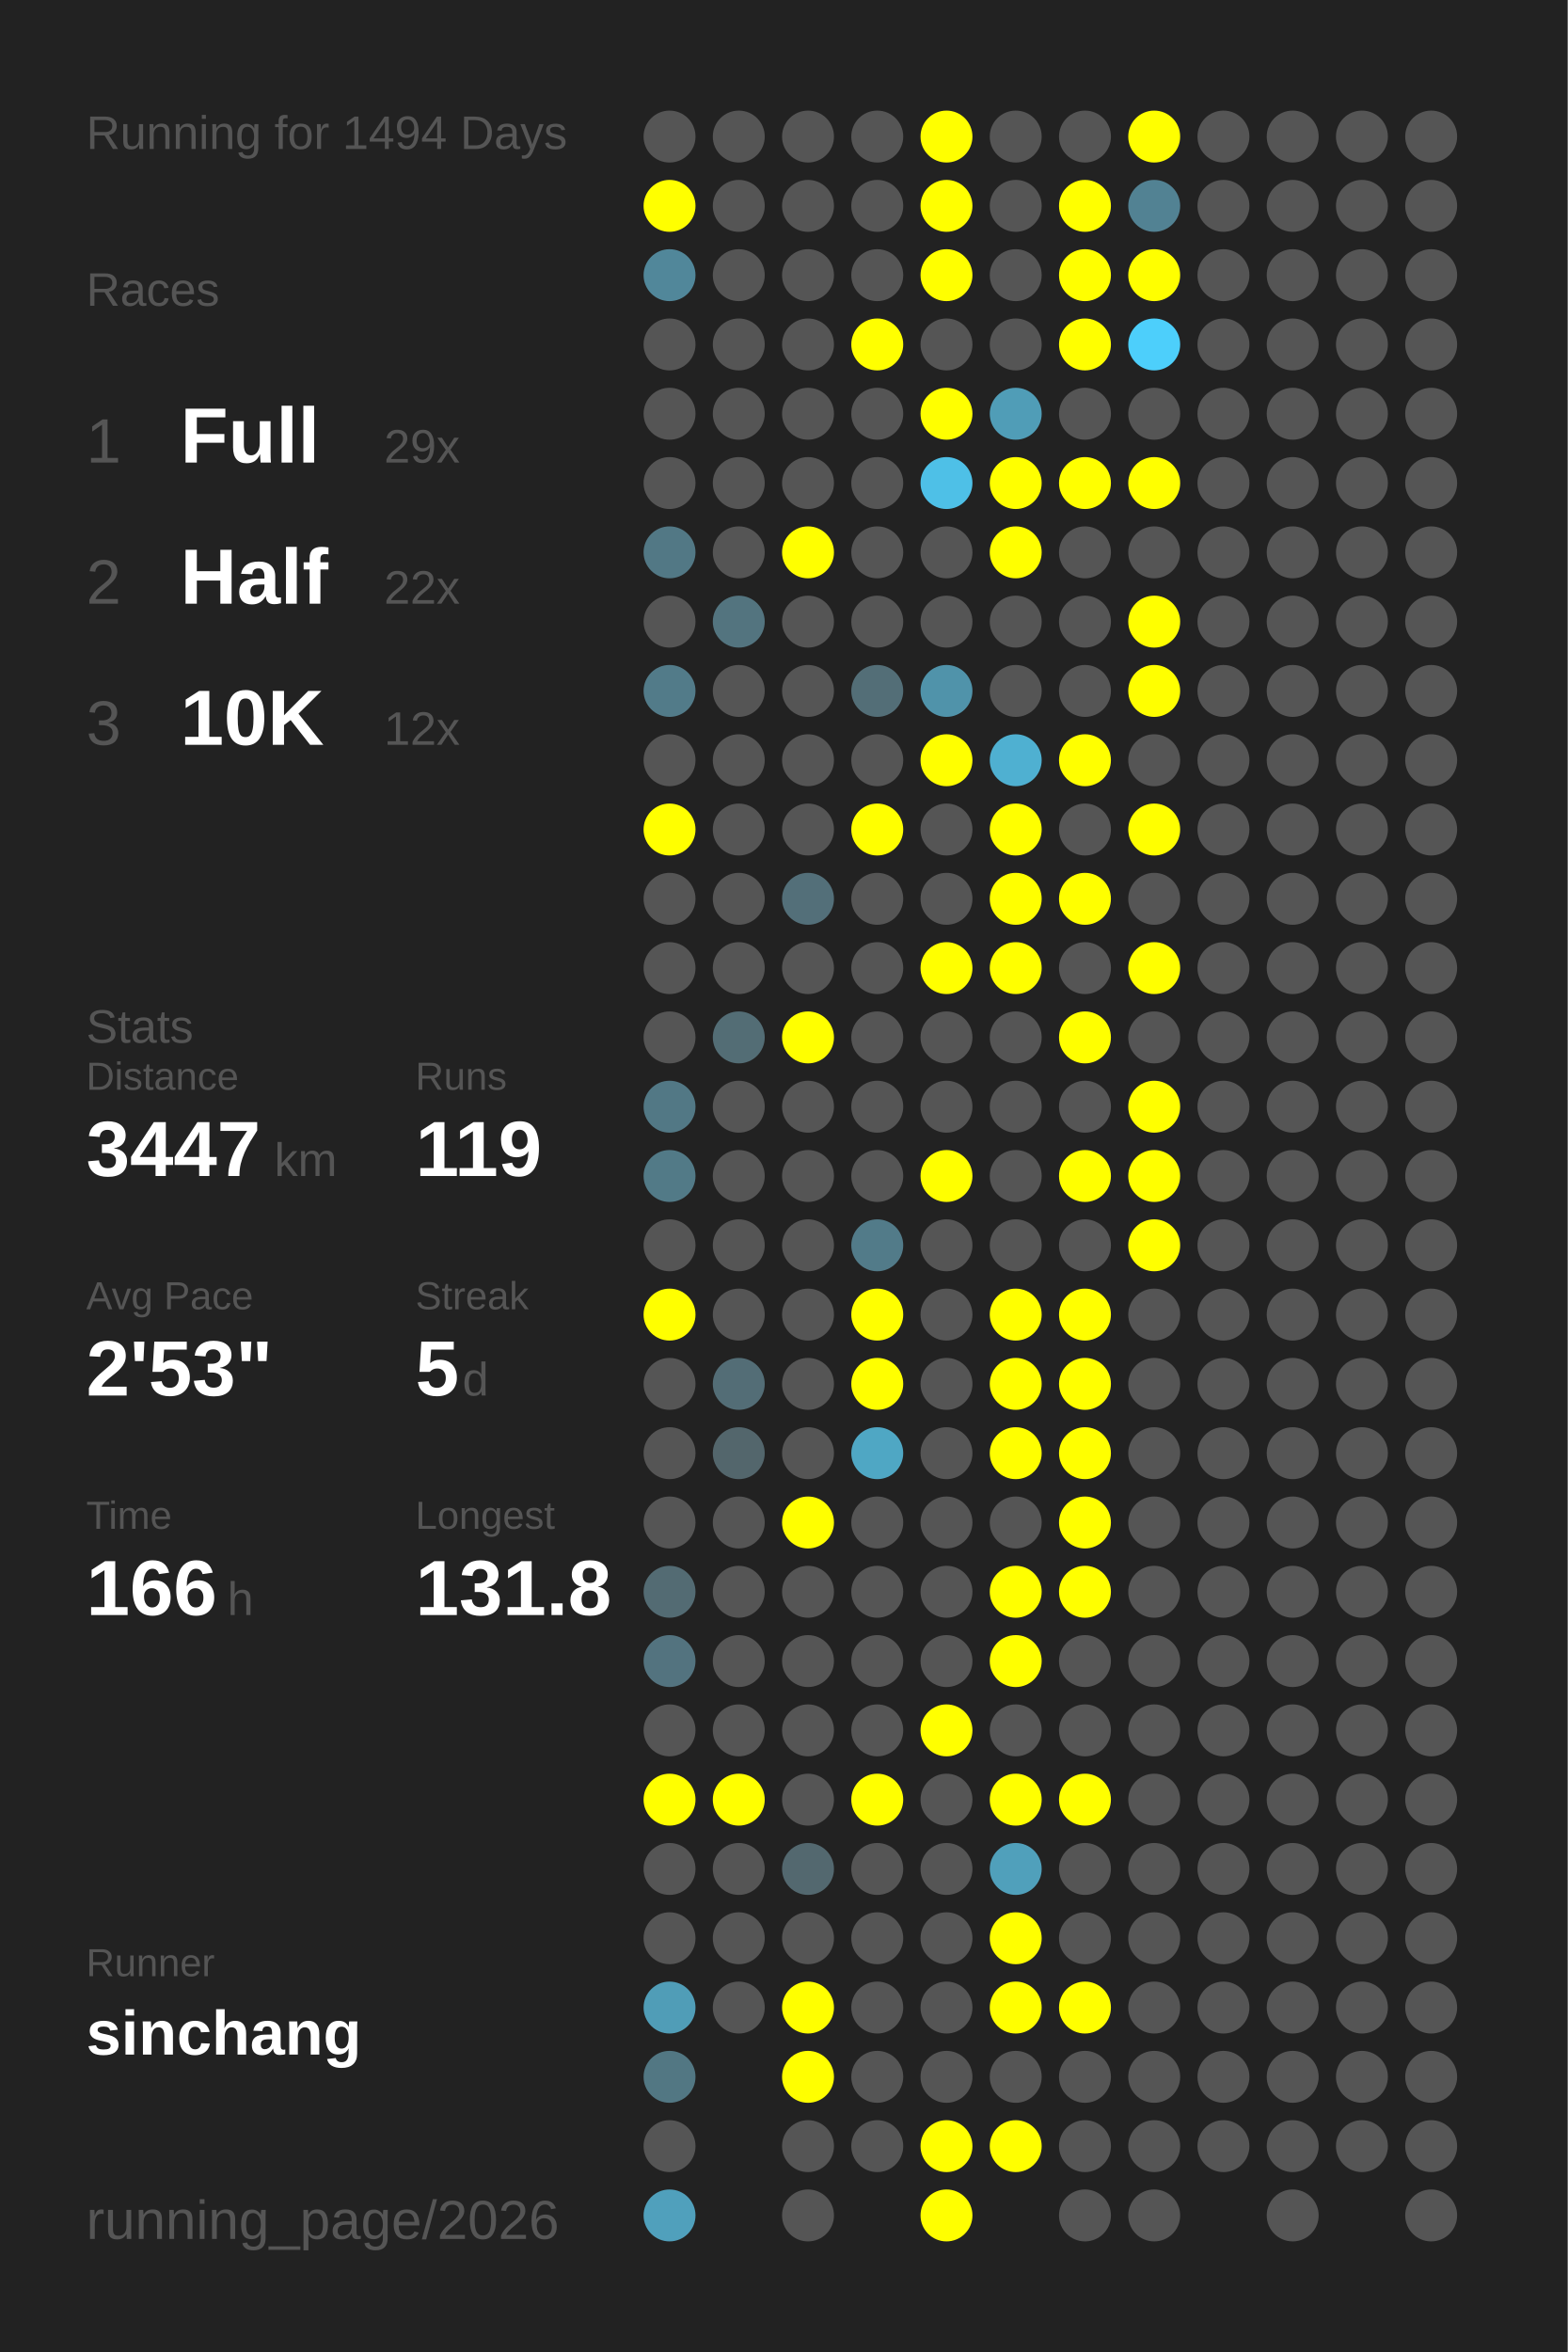
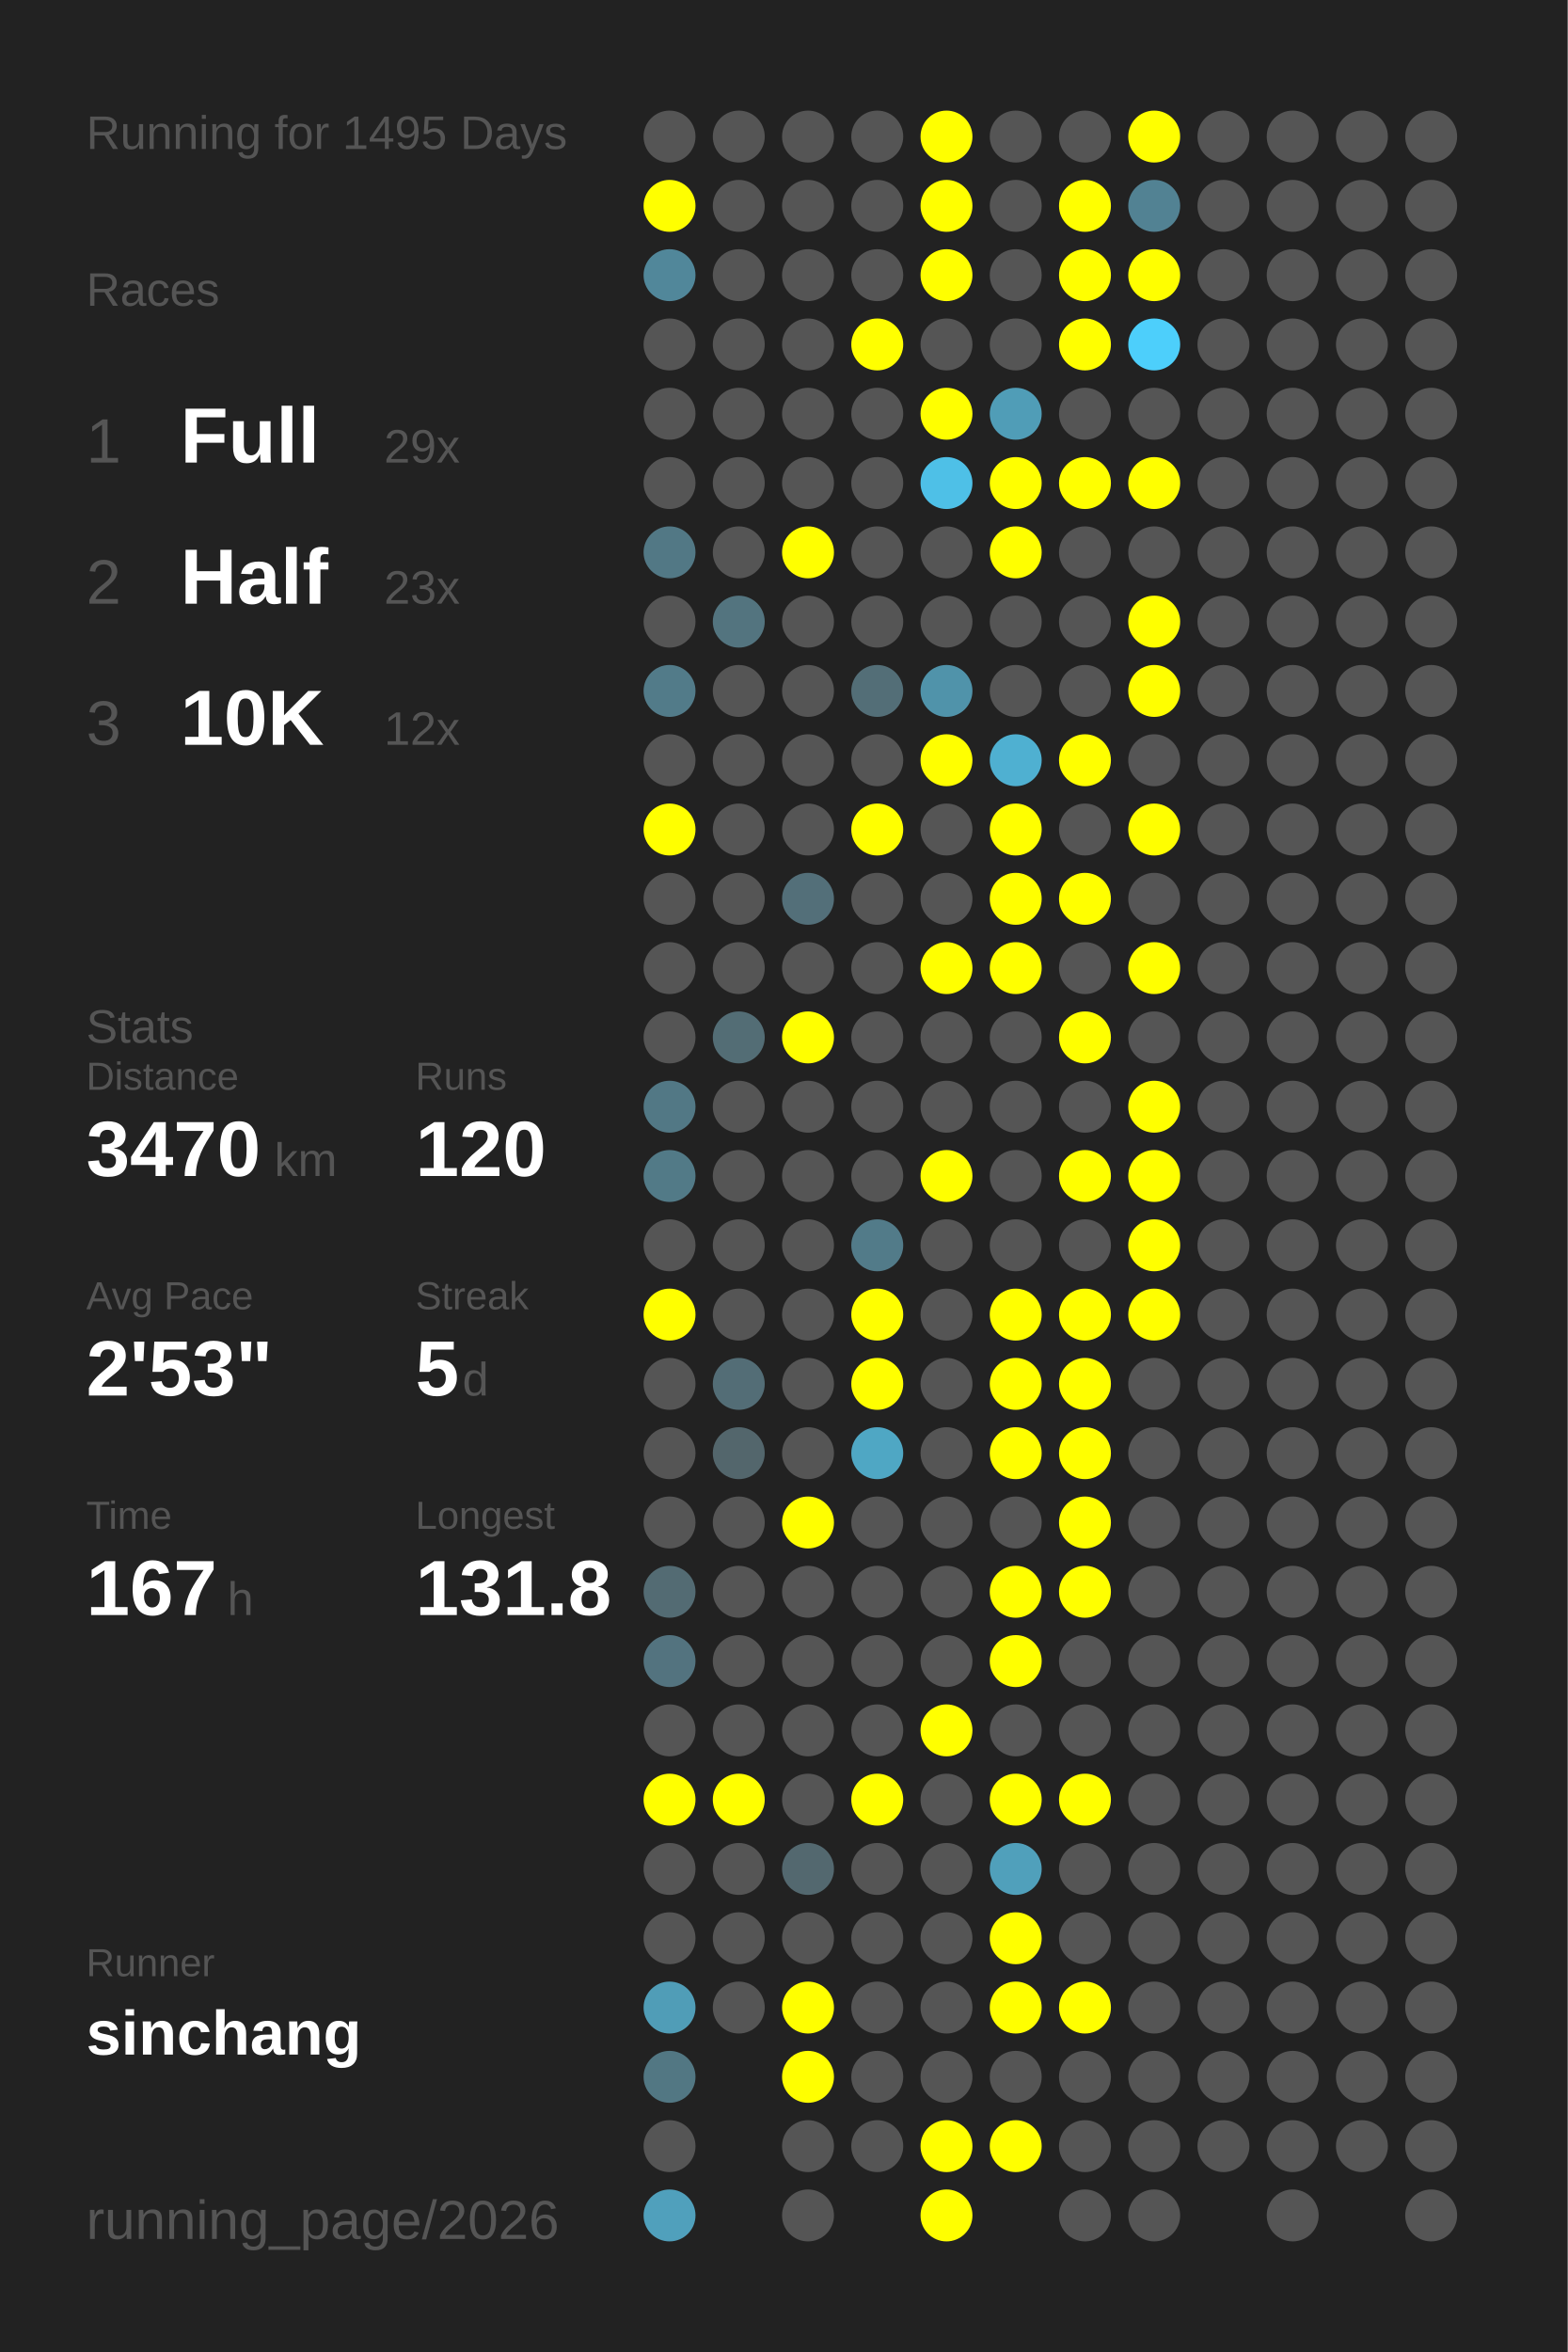
<svg xmlns="http://www.w3.org/2000/svg" baseProfile="full" height="300mm" version="1.1" viewBox="0,0,200,300" width="200mm">
  <defs />
  <rect fill="#222222" height="300" width="200" x="0" y="0" />
-   <text fill="#555555" style="font-size:6px; font-family:Arial;" x="11" y="19">Running for 1494 Days</text>
+   <text fill="#555555" style="font-size:6px; font-family:Arial;" x="11" y="19">Running for 1495 Days</text>
  <text fill="#555555" style="font-size:6px; font-family:Arial;" x="11" y="39">Races</text>
  <text fill="#555555" style="font-size:8px; font-family:Arial;" x="11" y="59">1</text>
  <text fill="#FFFFFF" style="font-size:10px; font-family:Arial; font-weight:bold;" x="23" y="59">Full</text>
  <text fill="#555555" style="font-size:6px; font-family:Arial;" x="49" y="59">29x</text>
  <text fill="#555555" style="font-size:8px; font-family:Arial;" x="11" y="77">2</text>
  <text fill="#FFFFFF" style="font-size:10px; font-family:Arial; font-weight:bold;" x="23" y="77">Half</text>
-   <text fill="#555555" style="font-size:6px; font-family:Arial;" x="49" y="77">22x</text>
+   <text fill="#555555" style="font-size:6px; font-family:Arial;" x="49" y="77">23x</text>
  <text fill="#555555" style="font-size:8px; font-family:Arial;" x="11" y="95">3</text>
  <text fill="#FFFFFF" style="font-size:10px; font-family:Arial; font-weight:bold;" x="23" y="95">10K</text>
  <text fill="#555555" style="font-size:6px; font-family:Arial;" x="49" y="95">12x</text>
  <text fill="#555555" style="font-size:6px; font-family:Arial;" x="11" y="133">Stats</text>
  <text fill="#555555" style="font-size:5px; font-family:Arial;" x="11" y="139">Distance</text>
-   <text fill="#FFFFFF" style="font-size:10px; font-family:Arial; font-weight:bold;" x="11" y="150">3447</text>
+   <text fill="#FFFFFF" style="font-size:10px; font-family:Arial; font-weight:bold;" x="11" y="150">3470</text>
  <text fill="#555555" style="font-size:6px; font-family:Arial;" x="35" y="150">km</text>
  <text fill="#555555" style="font-size:5px; font-family:Arial;" x="53" y="139">Runs</text>
-   <text fill="#FFFFFF" style="font-size:10px; font-family:Arial; font-weight:bold;" x="53" y="150">119</text>
+   <text fill="#FFFFFF" style="font-size:10px; font-family:Arial; font-weight:bold;" x="53" y="150">120</text>
  <text fill="#555555" style="font-size:5px; font-family:Arial;" x="11" y="167">Avg Pace</text>
  <text fill="#FFFFFF" style="font-size:10px; font-family:Arial; font-weight:bold;" x="11" y="178">2'53"</text>
  <text fill="#555555" style="font-size:5px; font-family:Arial;" x="53" y="167">Streak</text>
  <text fill="#FFFFFF" style="font-size:10px; font-family:Arial; font-weight:bold;" x="53" y="178">5</text>
  <text fill="#555555" style="font-size:6px; font-family:Arial;" x="59" y="178">d</text>
  <text fill="#555555" style="font-size:5px; font-family:Arial;" x="11" y="195">Time</text>
-   <text fill="#FFFFFF" style="font-size:10px; font-family:Arial; font-weight:bold;" x="11" y="206">166</text>
+   <text fill="#FFFFFF" style="font-size:10px; font-family:Arial; font-weight:bold;" x="11" y="206">167</text>
  <text fill="#555555" style="font-size:6px; font-family:Arial;" x="29" y="206">h</text>
  <text fill="#555555" style="font-size:5px; font-family:Arial;" x="53" y="195">Longest</text>
  <text fill="#FFFFFF" style="font-size:10px; font-family:Arial; font-weight:bold;" x="53" y="206">131.8</text>
  <text fill="#555555" style="font-size:5px; font-family:Arial;" x="11" y="252.065">Runner</text>
  <text fill="#FFFFFF" style="font-size:8px; font-family:Arial; font-weight:bold;" x="11" y="262.065">sinchang</text>
  <text fill="#555555" style="font-size:7px; font-family:Arial;" x="11" y="285.581">running_page/2026</text>
  <circle cx="85.417" cy="17.419" fill="#555555" r="3.312" />
  <circle cx="85.417" cy="26.258" fill="#FFFF00" r="3.312" />
  <circle cx="85.417" cy="35.097" fill="#51879a" r="3.312" />
  <circle cx="85.417" cy="43.935" fill="#555555" r="3.312" />
  <circle cx="85.417" cy="52.774" fill="#555555" r="3.312" />
  <circle cx="85.417" cy="61.613" fill="#555555" r="3.312" />
  <circle cx="85.417" cy="70.452" fill="#527885" r="3.312" />
  <circle cx="85.417" cy="79.29" fill="#555555" r="3.312" />
  <circle cx="85.417" cy="88.129" fill="#527b89" r="3.312" />
  <circle cx="85.417" cy="96.968" fill="#555555" r="3.312" />
  <circle cx="85.417" cy="105.806" fill="#FFFF00" r="3.312" />
  <circle cx="85.417" cy="114.645" fill="#555555" r="3.312" />
  <circle cx="85.417" cy="123.484" fill="#555555" r="3.312" />
  <circle cx="85.417" cy="132.323" fill="#555555" r="3.312" />
  <circle cx="85.417" cy="141.161" fill="#527885" r="3.312" />
  <circle cx="85.417" cy="150" fill="#527a87" r="3.312" />
  <circle cx="85.417" cy="158.839" fill="#555555" r="3.312" />
  <circle cx="85.417" cy="167.677" fill="#FFFF00" r="3.312" />
  <circle cx="85.417" cy="176.516" fill="#555555" r="3.312" />
  <circle cx="85.417" cy="185.355" fill="#555555" r="3.312" />
  <circle cx="85.417" cy="194.194" fill="#555555" r="3.312" />
  <circle cx="85.417" cy="203.032" fill="#536b73" r="3.312" />
  <circle cx="85.417" cy="211.871" fill="#53737f" r="3.312" />
  <circle cx="85.417" cy="220.71" fill="#555555" r="3.312" />
  <circle cx="85.417" cy="229.548" fill="#FFFF00" r="3.312" />
  <circle cx="85.417" cy="238.387" fill="#555555" r="3.312" />
  <circle cx="85.417" cy="247.226" fill="#555555" r="3.312" />
  <circle cx="85.417" cy="256.065" fill="#509db7" r="3.312" />
  <circle cx="85.417" cy="264.903" fill="#527783" r="3.312" />
  <circle cx="85.417" cy="273.742" fill="#555555" r="3.312" />
  <circle cx="85.417" cy="282.581" fill="#50a0bc" r="3.312" />
  <circle cx="94.25" cy="17.419" fill="#555555" r="3.312" />
  <circle cx="94.25" cy="26.258" fill="#555555" r="3.312" />
  <circle cx="94.25" cy="35.097" fill="#555555" r="3.312" />
  <circle cx="94.25" cy="43.935" fill="#555555" r="3.312" />
  <circle cx="94.25" cy="52.774" fill="#555555" r="3.312" />
  <circle cx="94.25" cy="61.613" fill="#555555" r="3.312" />
  <circle cx="94.25" cy="70.452" fill="#555555" r="3.312" />
  <circle cx="94.25" cy="79.29" fill="#53747f" r="3.312" />
  <circle cx="94.25" cy="88.129" fill="#555555" r="3.312" />
  <circle cx="94.25" cy="96.968" fill="#555555" r="3.312" />
  <circle cx="94.25" cy="105.806" fill="#555555" r="3.312" />
  <circle cx="94.25" cy="114.645" fill="#555555" r="3.312" />
  <circle cx="94.25" cy="123.484" fill="#555555" r="3.312" />
  <circle cx="94.25" cy="132.323" fill="#536d75" r="3.312" />
  <circle cx="94.25" cy="141.161" fill="#555555" r="3.312" />
  <circle cx="94.25" cy="150" fill="#555555" r="3.312" />
  <circle cx="94.25" cy="158.839" fill="#555555" r="3.312" />
  <circle cx="94.25" cy="167.677" fill="#555555" r="3.312" />
  <circle cx="94.25" cy="176.516" fill="#536d76" r="3.312" />
  <circle cx="94.25" cy="185.355" fill="#53666c" r="3.312" />
  <circle cx="94.25" cy="194.194" fill="#555555" r="3.312" />
  <circle cx="94.25" cy="203.032" fill="#555555" r="3.312" />
  <circle cx="94.25" cy="211.871" fill="#555555" r="3.312" />
  <circle cx="94.25" cy="220.71" fill="#555555" r="3.312" />
  <circle cx="94.25" cy="229.548" fill="#FFFF00" r="3.312" />
  <circle cx="94.25" cy="238.387" fill="#555555" r="3.312" />
  <circle cx="94.25" cy="247.226" fill="#555555" r="3.312" />
  <circle cx="94.25" cy="256.065" fill="#555555" r="3.312" />
  <circle cx="103.083" cy="17.419" fill="#555555" r="3.312" />
  <circle cx="103.083" cy="26.258" fill="#555555" r="3.312" />
  <circle cx="103.083" cy="35.097" fill="#555555" r="3.312" />
  <circle cx="103.083" cy="43.935" fill="#555555" r="3.312" />
  <circle cx="103.083" cy="52.774" fill="#555555" r="3.312" />
  <circle cx="103.083" cy="61.613" fill="#555555" r="3.312" />
  <circle cx="103.083" cy="70.452" fill="#FFFF00" r="3.312" />
  <circle cx="103.083" cy="79.29" fill="#555555" r="3.312" />
  <circle cx="103.083" cy="88.129" fill="#555555" r="3.312" />
  <circle cx="103.083" cy="96.968" fill="#555555" r="3.312" />
  <circle cx="103.083" cy="105.806" fill="#555555" r="3.312" />
  <circle cx="103.083" cy="114.645" fill="#536f79" r="3.312" />
  <circle cx="103.083" cy="123.484" fill="#555555" r="3.312" />
  <circle cx="103.083" cy="132.323" fill="#FFFF00" r="3.312" />
  <circle cx="103.083" cy="141.161" fill="#555555" r="3.312" />
  <circle cx="103.083" cy="150" fill="#555555" r="3.312" />
  <circle cx="103.083" cy="158.839" fill="#555555" r="3.312" />
  <circle cx="103.083" cy="167.677" fill="#555555" r="3.312" />
  <circle cx="103.083" cy="176.516" fill="#555555" r="3.312" />
  <circle cx="103.083" cy="185.355" fill="#555555" r="3.312" />
  <circle cx="103.083" cy="194.194" fill="#FFFF00" r="3.312" />
  <circle cx="103.083" cy="203.032" fill="#555555" r="3.312" />
  <circle cx="103.083" cy="211.871" fill="#555555" r="3.312" />
  <circle cx="103.083" cy="220.71" fill="#555555" r="3.312" />
  <circle cx="103.083" cy="229.548" fill="#555555" r="3.312" />
  <circle cx="103.083" cy="238.387" fill="#53686f" r="3.312" />
  <circle cx="103.083" cy="247.226" fill="#555555" r="3.312" />
  <circle cx="103.083" cy="256.065" fill="#FFFF00" r="3.312" />
  <circle cx="103.083" cy="264.903" fill="#FFFF00" r="3.312" />
  <circle cx="103.083" cy="273.742" fill="#555555" r="3.312" />
  <circle cx="103.083" cy="282.581" fill="#555555" r="3.312" />
  <circle cx="111.917" cy="17.419" fill="#555555" r="3.312" />
  <circle cx="111.917" cy="26.258" fill="#555555" r="3.312" />
  <circle cx="111.917" cy="35.097" fill="#555555" r="3.312" />
  <circle cx="111.917" cy="43.935" fill="#FFFF00" r="3.312" />
  <circle cx="111.917" cy="52.774" fill="#555555" r="3.312" />
  <circle cx="111.917" cy="61.613" fill="#555555" r="3.312" />
  <circle cx="111.917" cy="70.452" fill="#555555" r="3.312" />
  <circle cx="111.917" cy="79.29" fill="#555555" r="3.312" />
  <circle cx="111.917" cy="88.129" fill="#536e77" r="3.312" />
  <circle cx="111.917" cy="96.968" fill="#555555" r="3.312" />
  <circle cx="111.917" cy="105.806" fill="#FFFF00" r="3.312" />
  <circle cx="111.917" cy="114.645" fill="#555555" r="3.312" />
  <circle cx="111.917" cy="123.484" fill="#555555" r="3.312" />
  <circle cx="111.917" cy="132.323" fill="#555555" r="3.312" />
  <circle cx="111.917" cy="141.161" fill="#555555" r="3.312" />
  <circle cx="111.917" cy="150" fill="#555555" r="3.312" />
  <circle cx="111.917" cy="158.839" fill="#527b89" r="3.312" />
  <circle cx="111.917" cy="167.677" fill="#FFFF00" r="3.312" />
  <circle cx="111.917" cy="176.516" fill="#FFFF00" r="3.312" />
  <circle cx="111.917" cy="185.355" fill="#4fa7c4" r="3.312" />
  <circle cx="111.917" cy="194.194" fill="#555555" r="3.312" />
  <circle cx="111.917" cy="203.032" fill="#555555" r="3.312" />
  <circle cx="111.917" cy="211.871" fill="#555555" r="3.312" />
  <circle cx="111.917" cy="220.71" fill="#555555" r="3.312" />
  <circle cx="111.917" cy="229.548" fill="#FFFF00" r="3.312" />
  <circle cx="111.917" cy="238.387" fill="#555555" r="3.312" />
  <circle cx="111.917" cy="247.226" fill="#555555" r="3.312" />
  <circle cx="111.917" cy="256.065" fill="#555555" r="3.312" />
  <circle cx="111.917" cy="264.903" fill="#555555" r="3.312" />
  <circle cx="111.917" cy="273.742" fill="#555555" r="3.312" />
  <circle cx="120.75" cy="17.419" fill="#FFFF00" r="3.312" />
  <circle cx="120.75" cy="26.258" fill="#FFFF00" r="3.312" />
  <circle cx="120.75" cy="35.097" fill="#FFFF00" r="3.312" />
  <circle cx="120.75" cy="43.935" fill="#555555" r="3.312" />
  <circle cx="120.75" cy="52.774" fill="#FFFF00" r="3.312" />
  <circle cx="120.75" cy="61.613" fill="#4ec0e7" r="3.312" />
  <circle cx="120.75" cy="70.452" fill="#555555" r="3.312" />
  <circle cx="120.75" cy="79.29" fill="#555555" r="3.312" />
  <circle cx="120.75" cy="88.129" fill="#5093aa" r="3.312" />
  <circle cx="120.75" cy="96.968" fill="#FFFF00" r="3.312" />
  <circle cx="120.75" cy="105.806" fill="#555555" r="3.312" />
  <circle cx="120.75" cy="114.645" fill="#555555" r="3.312" />
  <circle cx="120.75" cy="123.484" fill="#FFFF00" r="3.312" />
  <circle cx="120.75" cy="132.323" fill="#555555" r="3.312" />
  <circle cx="120.75" cy="141.161" fill="#555555" r="3.312" />
  <circle cx="120.75" cy="150" fill="#FFFF00" r="3.312" />
  <circle cx="120.75" cy="158.839" fill="#555555" r="3.312" />
  <circle cx="120.75" cy="167.677" fill="#555555" r="3.312" />
  <circle cx="120.75" cy="176.516" fill="#555555" r="3.312" />
  <circle cx="120.75" cy="185.355" fill="#555555" r="3.312" />
  <circle cx="120.75" cy="194.194" fill="#555555" r="3.312" />
  <circle cx="120.75" cy="203.032" fill="#555555" r="3.312" />
  <circle cx="120.75" cy="211.871" fill="#555555" r="3.312" />
  <circle cx="120.75" cy="220.71" fill="#FFFF00" r="3.312" />
  <circle cx="120.75" cy="229.548" fill="#555555" r="3.312" />
  <circle cx="120.75" cy="238.387" fill="#555555" r="3.312" />
  <circle cx="120.75" cy="247.226" fill="#555555" r="3.312" />
  <circle cx="120.75" cy="256.065" fill="#555555" r="3.312" />
  <circle cx="120.75" cy="264.903" fill="#555555" r="3.312" />
  <circle cx="120.75" cy="273.742" fill="#FFFF00" r="3.312" />
  <circle cx="120.75" cy="282.581" fill="#FFFF00" r="3.312" />
  <circle cx="129.583" cy="17.419" fill="#555555" r="3.312" />
  <circle cx="129.583" cy="26.258" fill="#555555" r="3.312" />
  <circle cx="129.583" cy="35.097" fill="#555555" r="3.312" />
  <circle cx="129.583" cy="43.935" fill="#555555" r="3.312" />
  <circle cx="129.583" cy="52.774" fill="#509db7" r="3.312" />
  <circle cx="129.583" cy="61.613" fill="#FFFF00" r="3.312" />
  <circle cx="129.583" cy="70.452" fill="#FFFF00" r="3.312" />
  <circle cx="129.583" cy="79.29" fill="#555555" r="3.312" />
  <circle cx="129.583" cy="88.129" fill="#555555" r="3.312" />
  <circle cx="129.583" cy="96.968" fill="#4fb0d1" r="3.312" />
  <circle cx="129.583" cy="105.806" fill="#FFFF00" r="3.312" />
  <circle cx="129.583" cy="114.645" fill="#FFFF00" r="3.312" />
  <circle cx="129.583" cy="123.484" fill="#FFFF00" r="3.312" />
  <circle cx="129.583" cy="132.323" fill="#555555" r="3.312" />
  <circle cx="129.583" cy="141.161" fill="#555555" r="3.312" />
  <circle cx="129.583" cy="150" fill="#555555" r="3.312" />
  <circle cx="129.583" cy="158.839" fill="#555555" r="3.312" />
  <circle cx="129.583" cy="167.677" fill="#FFFF00" r="3.312" />
  <circle cx="129.583" cy="176.516" fill="#FFFF00" r="3.312" />
  <circle cx="129.583" cy="185.355" fill="#FFFF00" r="3.312" />
  <circle cx="129.583" cy="194.194" fill="#555555" r="3.312" />
  <circle cx="129.583" cy="203.032" fill="#FFFF00" r="3.312" />
  <circle cx="129.583" cy="211.871" fill="#FFFF00" r="3.312" />
  <circle cx="129.583" cy="220.71" fill="#555555" r="3.312" />
  <circle cx="129.583" cy="229.548" fill="#FFFF00" r="3.312" />
  <circle cx="129.583" cy="238.387" fill="#50a0bb" r="3.312" />
  <circle cx="129.583" cy="247.226" fill="#FFFF00" r="3.312" />
  <circle cx="129.583" cy="256.065" fill="#FFFF00" r="3.312" />
  <circle cx="129.583" cy="264.903" fill="#555555" r="3.312" />
  <circle cx="129.583" cy="273.742" fill="#FFFF00" r="3.312" />
  <circle cx="138.417" cy="17.419" fill="#555555" r="3.312" />
  <circle cx="138.417" cy="26.258" fill="#FFFF00" r="3.312" />
  <circle cx="138.417" cy="35.097" fill="#FFFF00" r="3.312" />
  <circle cx="138.417" cy="43.935" fill="#FFFF00" r="3.312" />
  <circle cx="138.417" cy="52.774" fill="#555555" r="3.312" />
  <circle cx="138.417" cy="61.613" fill="#FFFF00" r="3.312" />
  <circle cx="138.417" cy="70.452" fill="#555555" r="3.312" />
  <circle cx="138.417" cy="79.29" fill="#555555" r="3.312" />
  <circle cx="138.417" cy="88.129" fill="#555555" r="3.312" />
  <circle cx="138.417" cy="96.968" fill="#FFFF00" r="3.312" />
  <circle cx="138.417" cy="105.806" fill="#555555" r="3.312" />
  <circle cx="138.417" cy="114.645" fill="#FFFF00" r="3.312" />
  <circle cx="138.417" cy="123.484" fill="#555555" r="3.312" />
  <circle cx="138.417" cy="132.323" fill="#FFFF00" r="3.312" />
  <circle cx="138.417" cy="141.161" fill="#555555" r="3.312" />
  <circle cx="138.417" cy="150" fill="#FFFF00" r="3.312" />
  <circle cx="138.417" cy="158.839" fill="#555555" r="3.312" />
  <circle cx="138.417" cy="167.677" fill="#FFFF00" r="3.312" />
  <circle cx="138.417" cy="176.516" fill="#FFFF00" r="3.312" />
  <circle cx="138.417" cy="185.355" fill="#FFFF00" r="3.312" />
  <circle cx="138.417" cy="194.194" fill="#FFFF00" r="3.312" />
  <circle cx="138.417" cy="203.032" fill="#FFFF00" r="3.312" />
  <circle cx="138.417" cy="211.871" fill="#555555" r="3.312" />
  <circle cx="138.417" cy="220.71" fill="#555555" r="3.312" />
  <circle cx="138.417" cy="229.548" fill="#FFFF00" r="3.312" />
  <circle cx="138.417" cy="238.387" fill="#555555" r="3.312" />
  <circle cx="138.417" cy="247.226" fill="#555555" r="3.312" />
  <circle cx="138.417" cy="256.065" fill="#FFFF00" r="3.312" />
  <circle cx="138.417" cy="264.903" fill="#555555" r="3.312" />
  <circle cx="138.417" cy="273.742" fill="#555555" r="3.312" />
  <circle cx="138.417" cy="282.581" fill="#555555" r="3.312" />
  <circle cx="147.25" cy="17.419" fill="#FFFF00" r="3.312" />
  <circle cx="147.25" cy="26.258" fill="#528293" r="3.312" />
  <circle cx="147.25" cy="35.097" fill="#FFFF00" r="3.312" />
  <circle cx="147.25" cy="43.935" fill="#4dcffb" r="3.312" />
  <circle cx="147.25" cy="52.774" fill="#555555" r="3.312" />
  <circle cx="147.25" cy="61.613" fill="#FFFF00" r="3.312" />
  <circle cx="147.25" cy="70.452" fill="#555555" r="3.312" />
  <circle cx="147.25" cy="79.29" fill="#FFFF00" r="3.312" />
  <circle cx="147.25" cy="88.129" fill="#FFFF00" r="3.312" />
  <circle cx="147.25" cy="96.968" fill="#555555" r="3.312" />
  <circle cx="147.25" cy="105.806" fill="#FFFF00" r="3.312" />
  <circle cx="147.25" cy="114.645" fill="#555555" r="3.312" />
  <circle cx="147.25" cy="123.484" fill="#FFFF00" r="3.312" />
  <circle cx="147.25" cy="132.323" fill="#555555" r="3.312" />
  <circle cx="147.25" cy="141.161" fill="#FFFF00" r="3.312" />
  <circle cx="147.25" cy="150" fill="#FFFF00" r="3.312" />
  <circle cx="147.25" cy="158.839" fill="#FFFF00" r="3.312" />
-   <circle cx="147.25" cy="167.677" fill="#555555" r="3.312" />
+   <circle cx="147.25" cy="167.677" fill="#FFFF00" r="3.312" />
  <circle cx="147.25" cy="176.516" fill="#555555" r="3.312" />
  <circle cx="147.25" cy="185.355" fill="#555555" r="3.312" />
  <circle cx="147.25" cy="194.194" fill="#555555" r="3.312" />
  <circle cx="147.25" cy="203.032" fill="#555555" r="3.312" />
  <circle cx="147.25" cy="211.871" fill="#555555" r="3.312" />
  <circle cx="147.25" cy="220.71" fill="#555555" r="3.312" />
  <circle cx="147.25" cy="229.548" fill="#555555" r="3.312" />
  <circle cx="147.25" cy="238.387" fill="#555555" r="3.312" />
  <circle cx="147.25" cy="247.226" fill="#555555" r="3.312" />
  <circle cx="147.25" cy="256.065" fill="#555555" r="3.312" />
  <circle cx="147.25" cy="264.903" fill="#555555" r="3.312" />
  <circle cx="147.25" cy="273.742" fill="#555555" r="3.312" />
  <circle cx="147.25" cy="282.581" fill="#555555" r="3.312" />
  <circle cx="156.083" cy="17.419" fill="#555555" r="3.312" />
  <circle cx="156.083" cy="26.258" fill="#555555" r="3.312" />
  <circle cx="156.083" cy="35.097" fill="#555555" r="3.312" />
  <circle cx="156.083" cy="43.935" fill="#555555" r="3.312" />
  <circle cx="156.083" cy="52.774" fill="#555555" r="3.312" />
  <circle cx="156.083" cy="61.613" fill="#555555" r="3.312" />
  <circle cx="156.083" cy="70.452" fill="#555555" r="3.312" />
  <circle cx="156.083" cy="79.29" fill="#555555" r="3.312" />
  <circle cx="156.083" cy="88.129" fill="#555555" r="3.312" />
  <circle cx="156.083" cy="96.968" fill="#555555" r="3.312" />
  <circle cx="156.083" cy="105.806" fill="#555555" r="3.312" />
  <circle cx="156.083" cy="114.645" fill="#555555" r="3.312" />
  <circle cx="156.083" cy="123.484" fill="#555555" r="3.312" />
  <circle cx="156.083" cy="132.323" fill="#555555" r="3.312" />
  <circle cx="156.083" cy="141.161" fill="#555555" r="3.312" />
  <circle cx="156.083" cy="150" fill="#555555" r="3.312" />
  <circle cx="156.083" cy="158.839" fill="#555555" r="3.312" />
  <circle cx="156.083" cy="167.677" fill="#555555" r="3.312" />
  <circle cx="156.083" cy="176.516" fill="#555555" r="3.312" />
  <circle cx="156.083" cy="185.355" fill="#555555" r="3.312" />
  <circle cx="156.083" cy="194.194" fill="#555555" r="3.312" />
  <circle cx="156.083" cy="203.032" fill="#555555" r="3.312" />
  <circle cx="156.083" cy="211.871" fill="#555555" r="3.312" />
  <circle cx="156.083" cy="220.71" fill="#555555" r="3.312" />
  <circle cx="156.083" cy="229.548" fill="#555555" r="3.312" />
  <circle cx="156.083" cy="238.387" fill="#555555" r="3.312" />
  <circle cx="156.083" cy="247.226" fill="#555555" r="3.312" />
  <circle cx="156.083" cy="256.065" fill="#555555" r="3.312" />
  <circle cx="156.083" cy="264.903" fill="#555555" r="3.312" />
  <circle cx="156.083" cy="273.742" fill="#555555" r="3.312" />
  <circle cx="164.917" cy="17.419" fill="#555555" r="3.312" />
  <circle cx="164.917" cy="26.258" fill="#555555" r="3.312" />
  <circle cx="164.917" cy="35.097" fill="#555555" r="3.312" />
  <circle cx="164.917" cy="43.935" fill="#555555" r="3.312" />
  <circle cx="164.917" cy="52.774" fill="#555555" r="3.312" />
  <circle cx="164.917" cy="61.613" fill="#555555" r="3.312" />
  <circle cx="164.917" cy="70.452" fill="#555555" r="3.312" />
  <circle cx="164.917" cy="79.29" fill="#555555" r="3.312" />
  <circle cx="164.917" cy="88.129" fill="#555555" r="3.312" />
  <circle cx="164.917" cy="96.968" fill="#555555" r="3.312" />
  <circle cx="164.917" cy="105.806" fill="#555555" r="3.312" />
  <circle cx="164.917" cy="114.645" fill="#555555" r="3.312" />
  <circle cx="164.917" cy="123.484" fill="#555555" r="3.312" />
  <circle cx="164.917" cy="132.323" fill="#555555" r="3.312" />
  <circle cx="164.917" cy="141.161" fill="#555555" r="3.312" />
  <circle cx="164.917" cy="150" fill="#555555" r="3.312" />
  <circle cx="164.917" cy="158.839" fill="#555555" r="3.312" />
  <circle cx="164.917" cy="167.677" fill="#555555" r="3.312" />
  <circle cx="164.917" cy="176.516" fill="#555555" r="3.312" />
  <circle cx="164.917" cy="185.355" fill="#555555" r="3.312" />
  <circle cx="164.917" cy="194.194" fill="#555555" r="3.312" />
  <circle cx="164.917" cy="203.032" fill="#555555" r="3.312" />
  <circle cx="164.917" cy="211.871" fill="#555555" r="3.312" />
  <circle cx="164.917" cy="220.71" fill="#555555" r="3.312" />
  <circle cx="164.917" cy="229.548" fill="#555555" r="3.312" />
  <circle cx="164.917" cy="238.387" fill="#555555" r="3.312" />
  <circle cx="164.917" cy="247.226" fill="#555555" r="3.312" />
  <circle cx="164.917" cy="256.065" fill="#555555" r="3.312" />
  <circle cx="164.917" cy="264.903" fill="#555555" r="3.312" />
  <circle cx="164.917" cy="273.742" fill="#555555" r="3.312" />
  <circle cx="164.917" cy="282.581" fill="#555555" r="3.312" />
  <circle cx="173.75" cy="17.419" fill="#555555" r="3.312" />
  <circle cx="173.75" cy="26.258" fill="#555555" r="3.312" />
  <circle cx="173.75" cy="35.097" fill="#555555" r="3.312" />
  <circle cx="173.75" cy="43.935" fill="#555555" r="3.312" />
  <circle cx="173.75" cy="52.774" fill="#555555" r="3.312" />
  <circle cx="173.75" cy="61.613" fill="#555555" r="3.312" />
  <circle cx="173.75" cy="70.452" fill="#555555" r="3.312" />
  <circle cx="173.75" cy="79.29" fill="#555555" r="3.312" />
  <circle cx="173.75" cy="88.129" fill="#555555" r="3.312" />
  <circle cx="173.75" cy="96.968" fill="#555555" r="3.312" />
  <circle cx="173.75" cy="105.806" fill="#555555" r="3.312" />
  <circle cx="173.75" cy="114.645" fill="#555555" r="3.312" />
  <circle cx="173.75" cy="123.484" fill="#555555" r="3.312" />
  <circle cx="173.75" cy="132.323" fill="#555555" r="3.312" />
  <circle cx="173.75" cy="141.161" fill="#555555" r="3.312" />
  <circle cx="173.75" cy="150" fill="#555555" r="3.312" />
  <circle cx="173.75" cy="158.839" fill="#555555" r="3.312" />
  <circle cx="173.75" cy="167.677" fill="#555555" r="3.312" />
  <circle cx="173.75" cy="176.516" fill="#555555" r="3.312" />
  <circle cx="173.75" cy="185.355" fill="#555555" r="3.312" />
  <circle cx="173.75" cy="194.194" fill="#555555" r="3.312" />
  <circle cx="173.75" cy="203.032" fill="#555555" r="3.312" />
  <circle cx="173.75" cy="211.871" fill="#555555" r="3.312" />
  <circle cx="173.75" cy="220.71" fill="#555555" r="3.312" />
  <circle cx="173.75" cy="229.548" fill="#555555" r="3.312" />
  <circle cx="173.75" cy="238.387" fill="#555555" r="3.312" />
  <circle cx="173.75" cy="247.226" fill="#555555" r="3.312" />
  <circle cx="173.75" cy="256.065" fill="#555555" r="3.312" />
  <circle cx="173.75" cy="264.903" fill="#555555" r="3.312" />
  <circle cx="173.75" cy="273.742" fill="#555555" r="3.312" />
  <circle cx="182.583" cy="17.419" fill="#555555" r="3.312" />
  <circle cx="182.583" cy="26.258" fill="#555555" r="3.312" />
  <circle cx="182.583" cy="35.097" fill="#555555" r="3.312" />
  <circle cx="182.583" cy="43.935" fill="#555555" r="3.312" />
  <circle cx="182.583" cy="52.774" fill="#555555" r="3.312" />
  <circle cx="182.583" cy="61.613" fill="#555555" r="3.312" />
  <circle cx="182.583" cy="70.452" fill="#555555" r="3.312" />
  <circle cx="182.583" cy="79.29" fill="#555555" r="3.312" />
  <circle cx="182.583" cy="88.129" fill="#555555" r="3.312" />
  <circle cx="182.583" cy="96.968" fill="#555555" r="3.312" />
  <circle cx="182.583" cy="105.806" fill="#555555" r="3.312" />
  <circle cx="182.583" cy="114.645" fill="#555555" r="3.312" />
  <circle cx="182.583" cy="123.484" fill="#555555" r="3.312" />
  <circle cx="182.583" cy="132.323" fill="#555555" r="3.312" />
  <circle cx="182.583" cy="141.161" fill="#555555" r="3.312" />
  <circle cx="182.583" cy="150" fill="#555555" r="3.312" />
  <circle cx="182.583" cy="158.839" fill="#555555" r="3.312" />
  <circle cx="182.583" cy="167.677" fill="#555555" r="3.312" />
  <circle cx="182.583" cy="176.516" fill="#555555" r="3.312" />
  <circle cx="182.583" cy="185.355" fill="#555555" r="3.312" />
  <circle cx="182.583" cy="194.194" fill="#555555" r="3.312" />
  <circle cx="182.583" cy="203.032" fill="#555555" r="3.312" />
  <circle cx="182.583" cy="211.871" fill="#555555" r="3.312" />
  <circle cx="182.583" cy="220.71" fill="#555555" r="3.312" />
  <circle cx="182.583" cy="229.548" fill="#555555" r="3.312" />
  <circle cx="182.583" cy="238.387" fill="#555555" r="3.312" />
  <circle cx="182.583" cy="247.226" fill="#555555" r="3.312" />
  <circle cx="182.583" cy="256.065" fill="#555555" r="3.312" />
  <circle cx="182.583" cy="264.903" fill="#555555" r="3.312" />
  <circle cx="182.583" cy="273.742" fill="#555555" r="3.312" />
  <circle cx="182.583" cy="282.581" fill="#555555" r="3.312" />
</svg>
